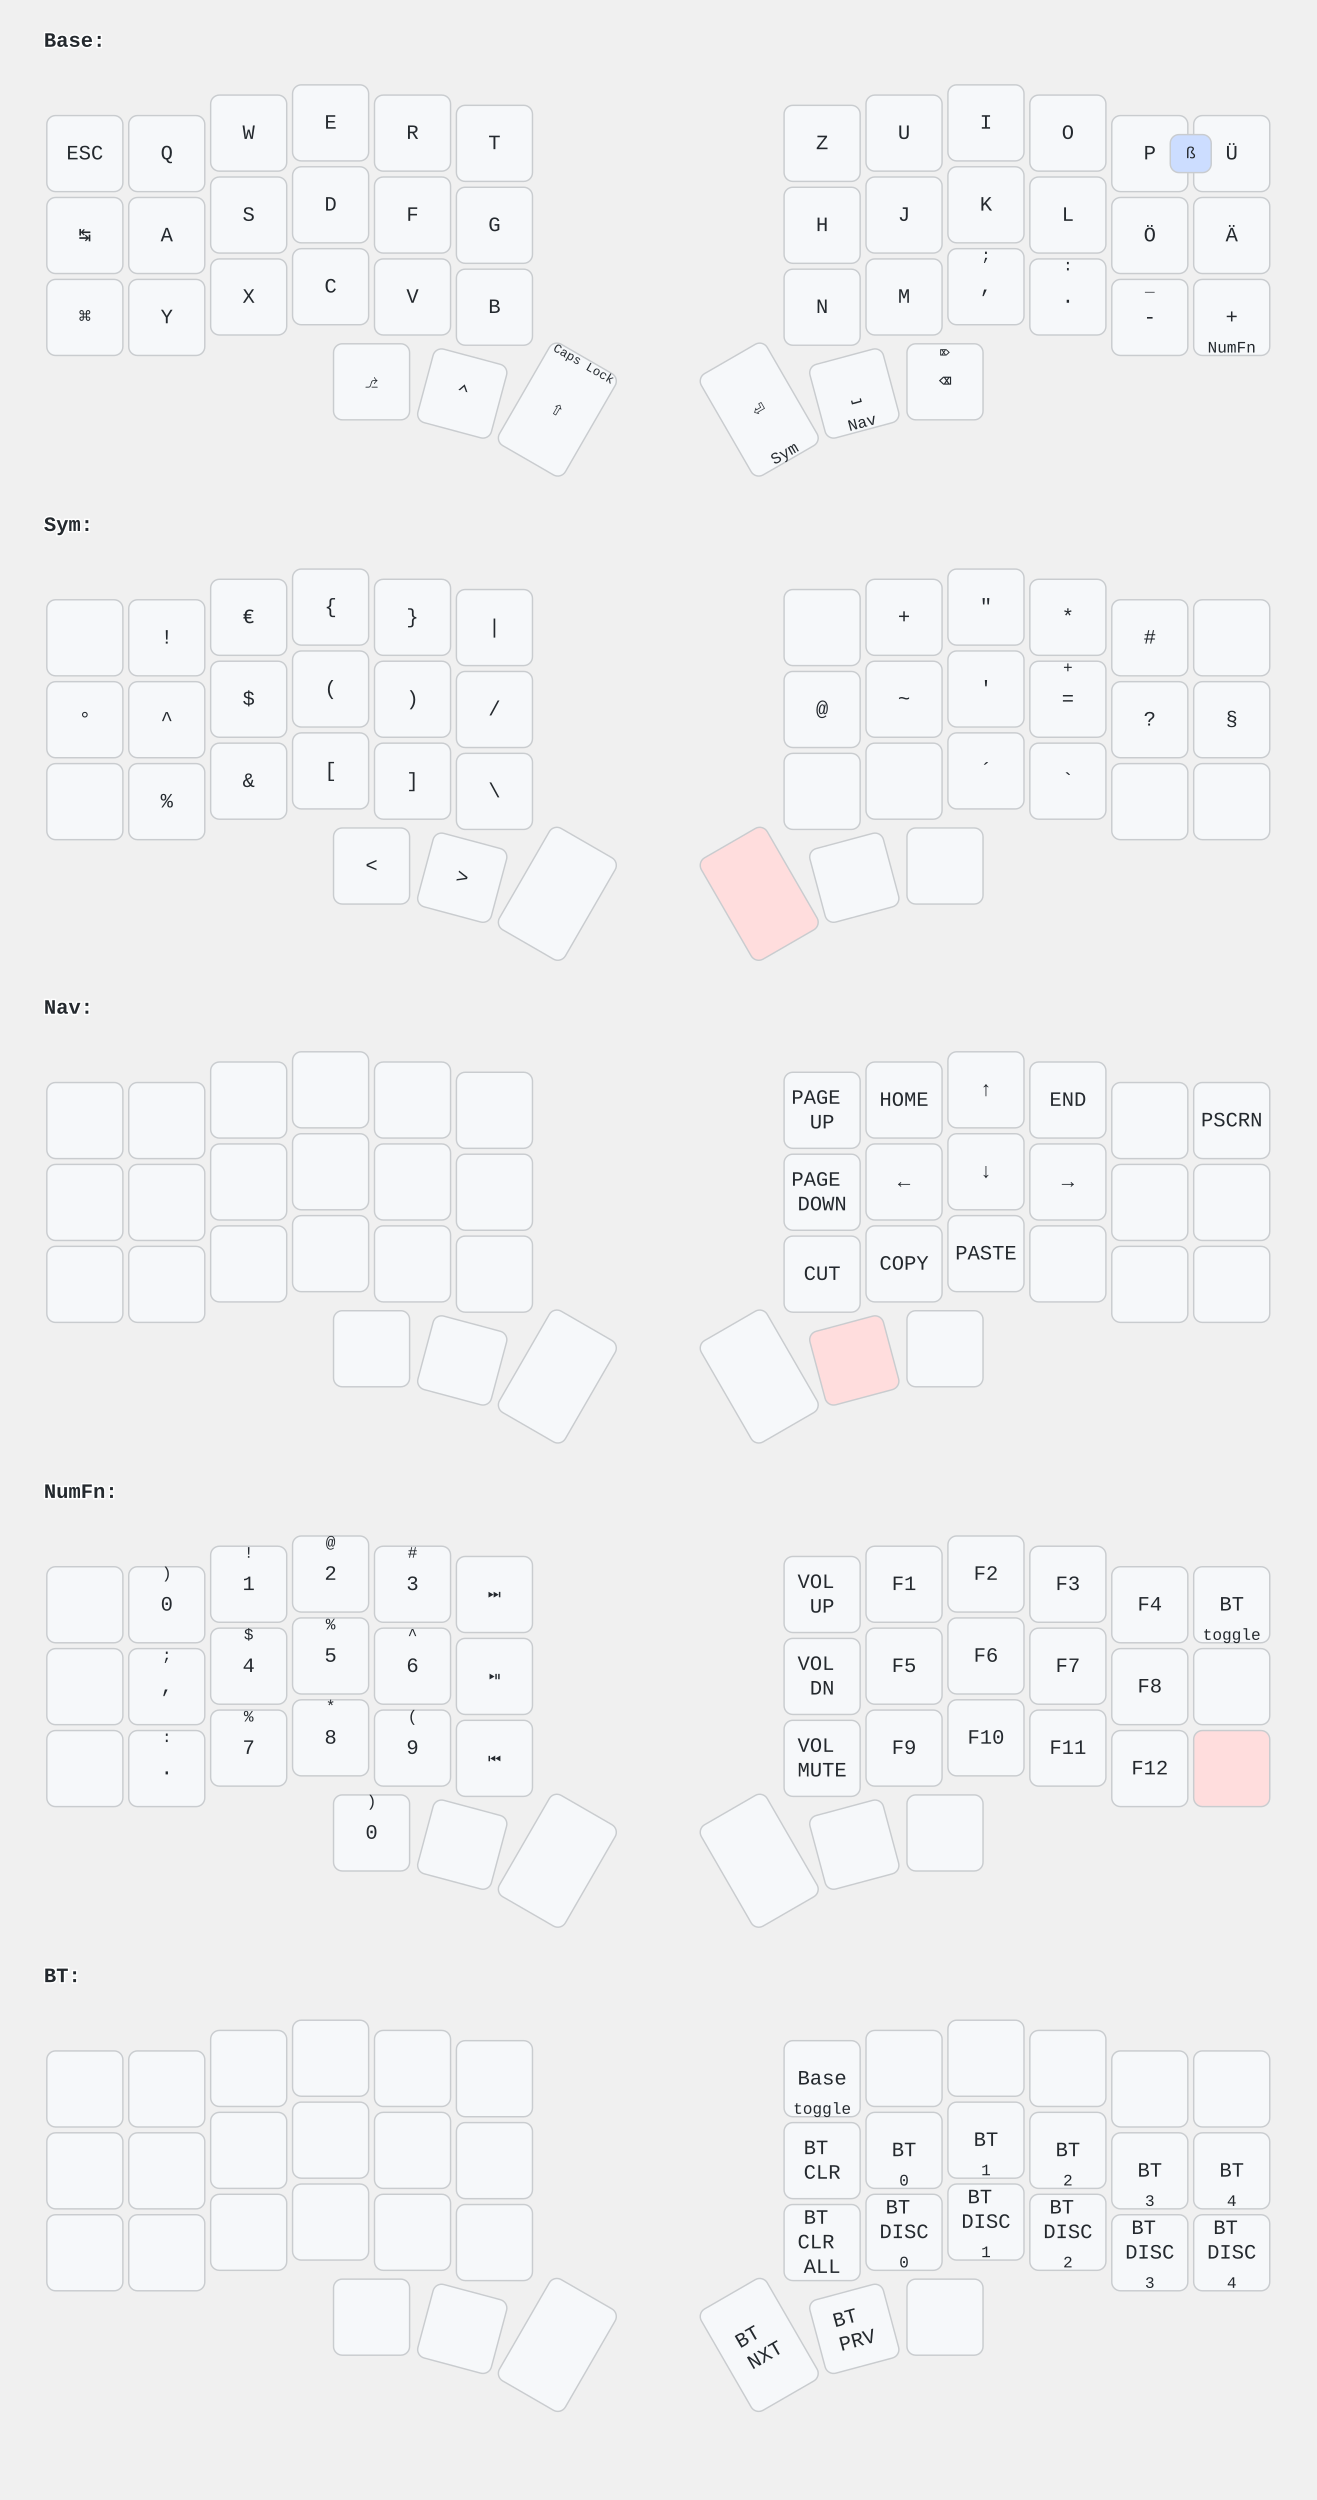
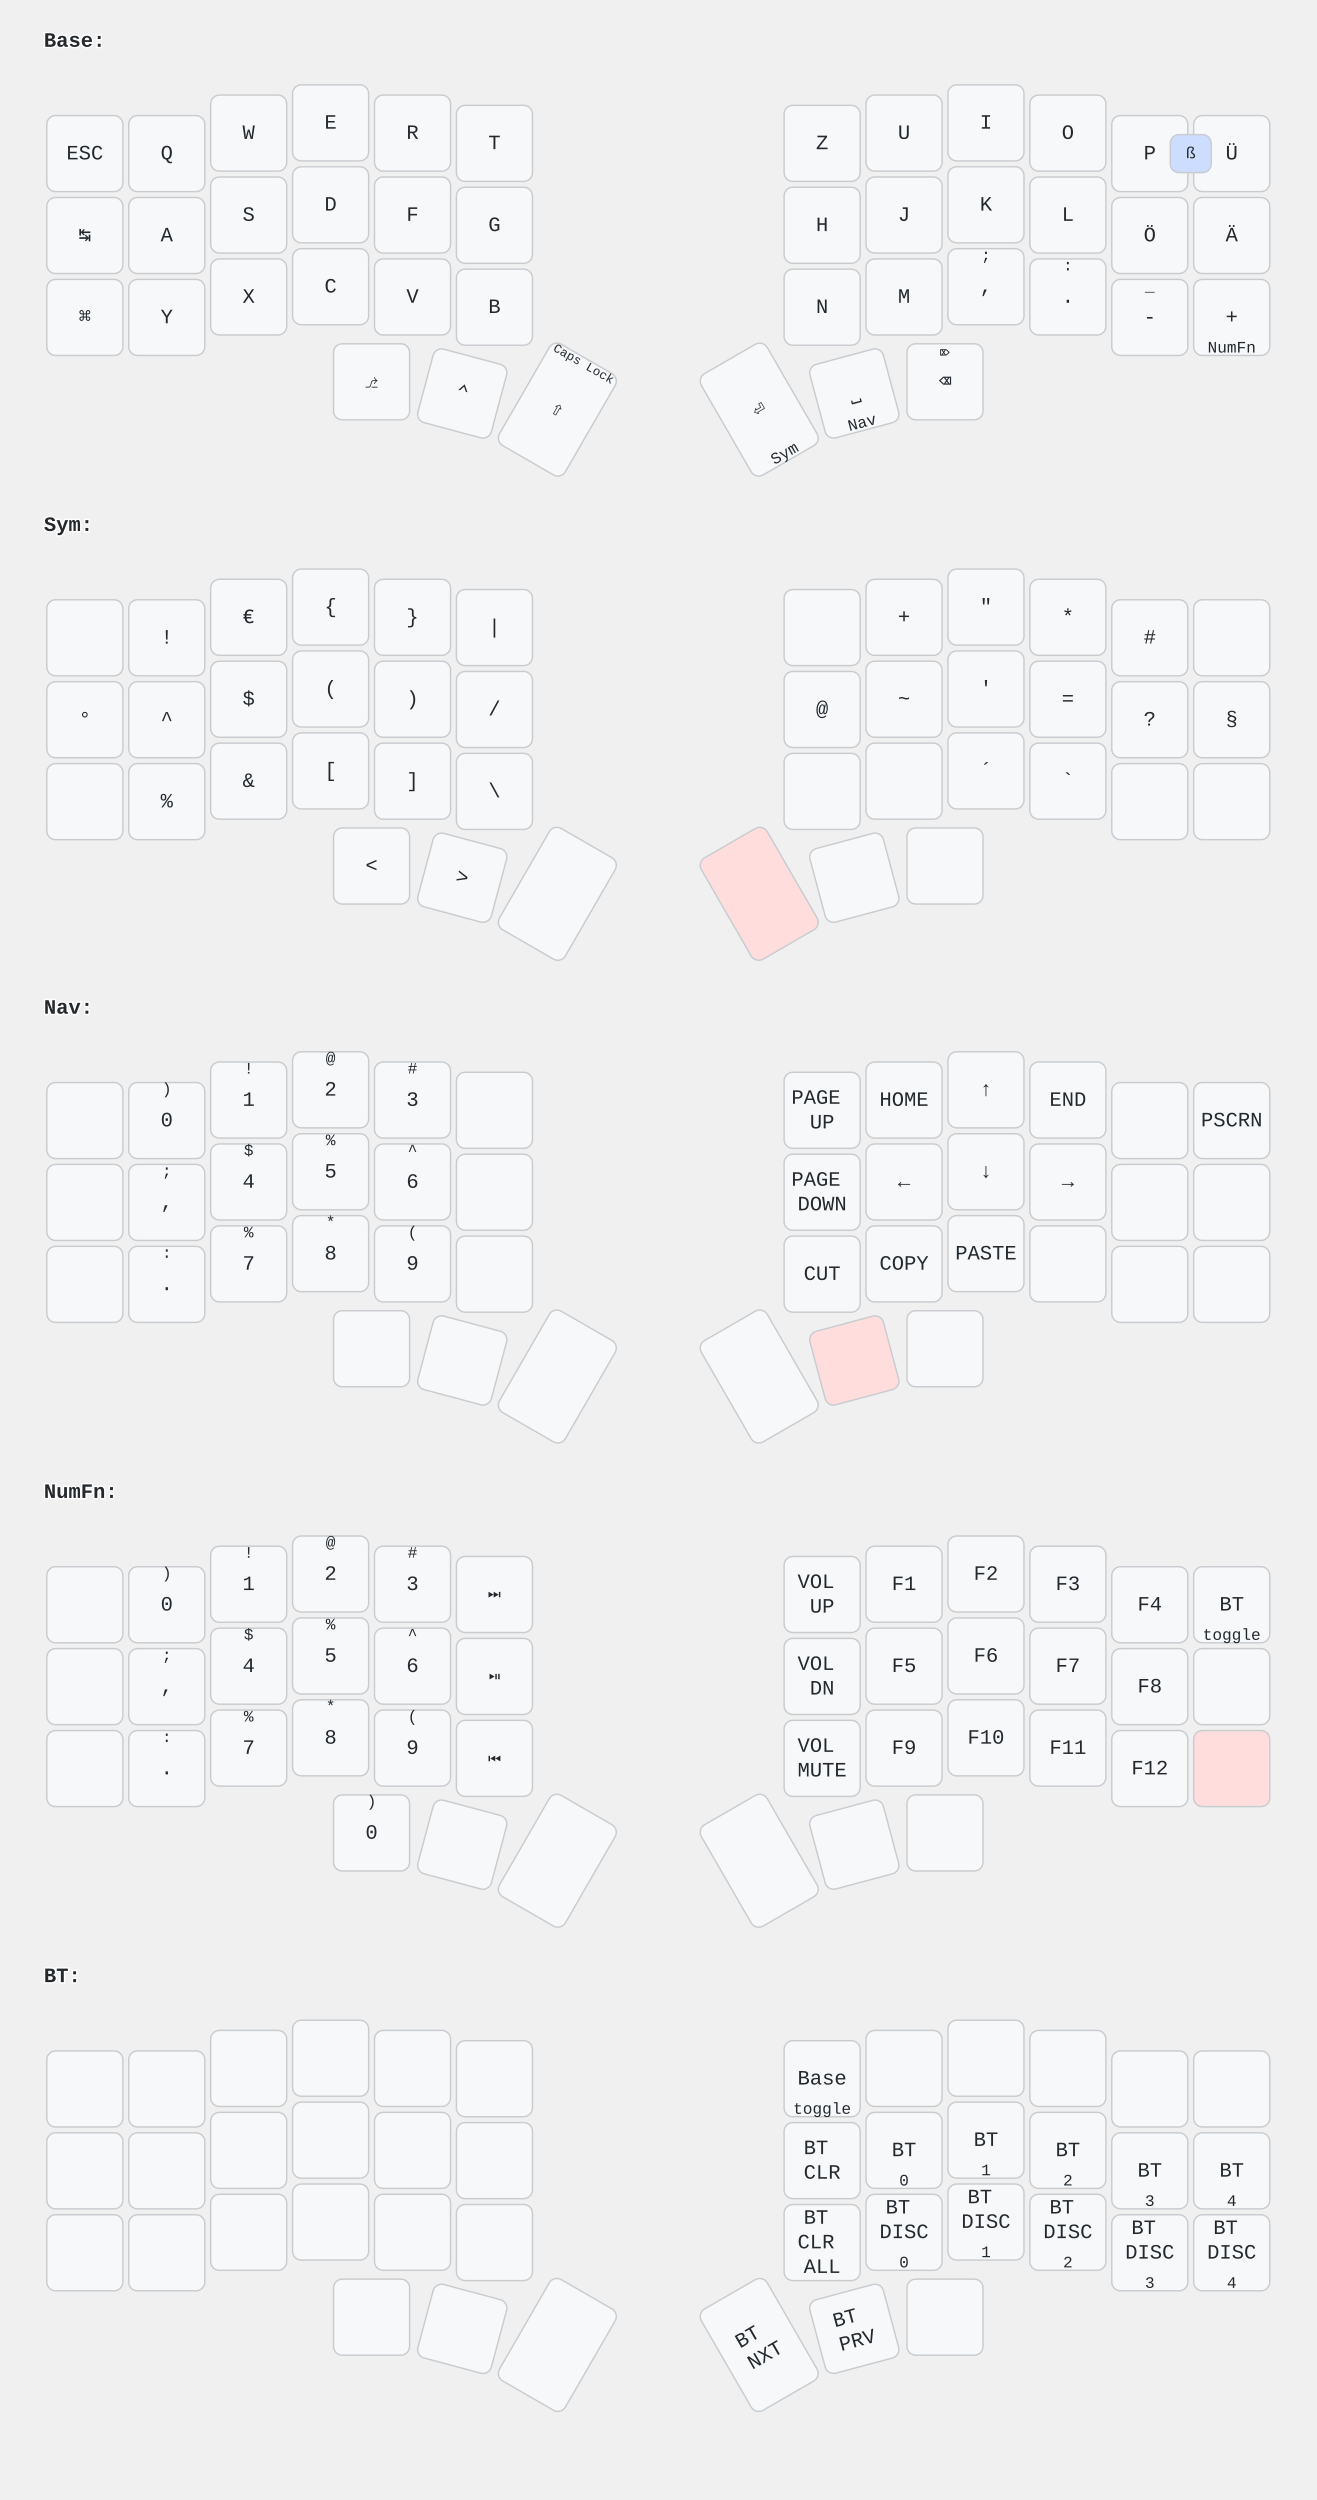
<svg xmlns="http://www.w3.org/2000/svg" width="900" height="1709" viewBox="0 0 900 1709" class="keymap">
  <style>/* font and background color specifications */
svg {
    font-family: SFMono-Regular,Consolas,Liberation Mono,Menlo,monospace;
    font-size: 14px;
    font-kerning: normal;
    text-rendering: optimizeLegibility;
    fill: #24292e;
}

/* default key styling */
rect {
    fill: #f6f8fa;
    stroke: #c9cccf;
    stroke-width: 1;
}

/* color accent for combo boxes */
rect.combo {
    fill: #cdf;
}

/* color accent for held keys */
rect.held, rect.combo.held {
    fill: #fdd;
}

/* color accent for ghost (optional) keys */
rect.ghost, rect.combo.ghost {
    fill: #ddd;
}

text {
    text-anchor: middle;
    dominant-baseline: middle;
}

/* styling for layer labels */
text.label {
    font-weight: bold;
    text-anchor: start;
    stroke: white;
    stroke-width: 2;
    paint-order: stroke;
}

/* styling for combo tap, and key hold/shifted label text */
text.combo, text.hold, text.shifted {
    font-size: 11px;
}

text.hold {
    text-anchor: middle;
    dominant-baseline: auto;
}

text.shifted {
    text-anchor: middle;
    dominant-baseline: hanging;
}

/* styling for hold/shifted label text in combo box */
text.combo.hold, text.combo.shifted {
    font-size: 8px;
}

/* styling for combo dendrons */
path {
    stroke-width: 1;
    stroke: gray;
    fill: none;
}
</style>
  <g transform="translate(30, 0)" class="layer-Base">
    <text x="0" y="28" class="label" id="Base">Base:</text>
    <g transform="translate(0, 56)">
      <g transform="translate(28, 49)" class="key keypos-0">
        <rect rx="6" ry="6" x="-26" y="-26" width="52" height="52" class="key" />
        <text x="0" y="0" class="key tap">ESC</text>
      </g>
      <g transform="translate(84, 49)" class="key keypos-1">
        <rect rx="6" ry="6" x="-26" y="-26" width="52" height="52" class="key" />
        <text x="0" y="0" class="key tap">Q</text>
      </g>
      <g transform="translate(140, 35)" class="key keypos-2">
        <rect rx="6" ry="6" x="-26" y="-26" width="52" height="52" class="key" />
        <text x="0" y="0" class="key tap">W</text>
      </g>
      <g transform="translate(196, 28)" class="key keypos-3">
        <rect rx="6" ry="6" x="-26" y="-26" width="52" height="52" class="key" />
        <text x="0" y="0" class="key tap">E</text>
      </g>
      <g transform="translate(252, 35)" class="key keypos-4">
        <rect rx="6" ry="6" x="-26" y="-26" width="52" height="52" class="key" />
        <text x="0" y="0" class="key tap">R</text>
      </g>
      <g transform="translate(308, 42)" class="key keypos-5">
        <rect rx="6" ry="6" x="-26" y="-26" width="52" height="52" class="key" />
        <text x="0" y="0" class="key tap">T</text>
      </g>
      <g transform="translate(532, 42)" class="key keypos-6">
        <rect rx="6" ry="6" x="-26" y="-26" width="52" height="52" class="key" />
        <text x="0" y="0" class="key tap">Z</text>
      </g>
      <g transform="translate(588, 35)" class="key keypos-7">
        <rect rx="6" ry="6" x="-26" y="-26" width="52" height="52" class="key" />
        <text x="0" y="0" class="key tap">U</text>
      </g>
      <g transform="translate(644, 28)" class="key keypos-8">
        <rect rx="6" ry="6" x="-26" y="-26" width="52" height="52" class="key" />
        <text x="0" y="0" class="key tap">I</text>
      </g>
      <g transform="translate(700, 35)" class="key keypos-9">
        <rect rx="6" ry="6" x="-26" y="-26" width="52" height="52" class="key" />
        <text x="0" y="0" class="key tap">O</text>
      </g>
      <g transform="translate(756, 49)" class="key keypos-10">
        <rect rx="6" ry="6" x="-26" y="-26" width="52" height="52" class="key" />
        <text x="0" y="0" class="key tap">P</text>
      </g>
      <g transform="translate(812, 49)" class="key keypos-11">
        <rect rx="6" ry="6" x="-26" y="-26" width="52" height="52" class="key" />
        <text x="0" y="0" class="key tap">Ü</text>
      </g>
      <g transform="translate(28, 105)" class="key keypos-12">
        <rect rx="6" ry="6" x="-26" y="-26" width="52" height="52" class="key" />
        <text x="0" y="0" class="key tap">↹</text>
      </g>
      <g transform="translate(84, 105)" class="key keypos-13">
        <rect rx="6" ry="6" x="-26" y="-26" width="52" height="52" class="key" />
        <text x="0" y="0" class="key tap">A</text>
      </g>
      <g transform="translate(140, 91)" class="key keypos-14">
        <rect rx="6" ry="6" x="-26" y="-26" width="52" height="52" class="key" />
        <text x="0" y="0" class="key tap">S</text>
      </g>
      <g transform="translate(196, 84)" class="key keypos-15">
        <rect rx="6" ry="6" x="-26" y="-26" width="52" height="52" class="key" />
        <text x="0" y="0" class="key tap">D</text>
      </g>
      <g transform="translate(252, 91)" class="key keypos-16">
        <rect rx="6" ry="6" x="-26" y="-26" width="52" height="52" class="key" />
        <text x="0" y="0" class="key tap">F</text>
      </g>
      <g transform="translate(308, 98)" class="key keypos-17">
        <rect rx="6" ry="6" x="-26" y="-26" width="52" height="52" class="key" />
        <text x="0" y="0" class="key tap">G</text>
      </g>
      <g transform="translate(532, 98)" class="key keypos-18">
        <rect rx="6" ry="6" x="-26" y="-26" width="52" height="52" class="key" />
        <text x="0" y="0" class="key tap">H</text>
      </g>
      <g transform="translate(588, 91)" class="key keypos-19">
        <rect rx="6" ry="6" x="-26" y="-26" width="52" height="52" class="key" />
        <text x="0" y="0" class="key tap">J</text>
      </g>
      <g transform="translate(644, 84)" class="key keypos-20">
        <rect rx="6" ry="6" x="-26" y="-26" width="52" height="52" class="key" />
        <text x="0" y="0" class="key tap">K</text>
      </g>
      <g transform="translate(700, 91)" class="key keypos-21">
        <rect rx="6" ry="6" x="-26" y="-26" width="52" height="52" class="key" />
        <text x="0" y="0" class="key tap">L</text>
      </g>
      <g transform="translate(756, 105)" class="key keypos-22">
        <rect rx="6" ry="6" x="-26" y="-26" width="52" height="52" class="key" />
        <text x="0" y="0" class="key tap">Ö</text>
      </g>
      <g transform="translate(812, 105)" class="key keypos-23">
        <rect rx="6" ry="6" x="-26" y="-26" width="52" height="52" class="key" />
        <text x="0" y="0" class="key tap">Ä</text>
      </g>
      <g transform="translate(28, 161)" class="key keypos-24">
        <rect rx="6" ry="6" x="-26" y="-26" width="52" height="52" class="key" />
        <text x="0" y="0" class="key tap">⌘</text>
      </g>
      <g transform="translate(84, 161)" class="key keypos-25">
        <rect rx="6" ry="6" x="-26" y="-26" width="52" height="52" class="key" />
        <text x="0" y="0" class="key tap">Y</text>
      </g>
      <g transform="translate(140, 147)" class="key keypos-26">
        <rect rx="6" ry="6" x="-26" y="-26" width="52" height="52" class="key" />
        <text x="0" y="0" class="key tap">X</text>
      </g>
      <g transform="translate(196, 140)" class="key keypos-27">
        <rect rx="6" ry="6" x="-26" y="-26" width="52" height="52" class="key" />
        <text x="0" y="0" class="key tap">C</text>
      </g>
      <g transform="translate(252, 147)" class="key keypos-28">
        <rect rx="6" ry="6" x="-26" y="-26" width="52" height="52" class="key" />
        <text x="0" y="0" class="key tap">V</text>
      </g>
      <g transform="translate(308, 154)" class="key keypos-29">
        <rect rx="6" ry="6" x="-26" y="-26" width="52" height="52" class="key" />
        <text x="0" y="0" class="key tap">B</text>
      </g>
      <g transform="translate(532, 154)" class="key keypos-30">
        <rect rx="6" ry="6" x="-26" y="-26" width="52" height="52" class="key" />
        <text x="0" y="0" class="key tap">N</text>
      </g>
      <g transform="translate(588, 147)" class="key keypos-31">
        <rect rx="6" ry="6" x="-26" y="-26" width="52" height="52" class="key" />
        <text x="0" y="0" class="key tap">M</text>
      </g>
      <g transform="translate(644, 140)" class="key keypos-32">
        <rect rx="6" ry="6" x="-26" y="-26" width="52" height="52" class="key" />
        <text x="0" y="0" class="key tap">,</text>
        <text x="0" y="-24" class="key shifted">;</text>
      </g>
      <g transform="translate(700, 147)" class="key keypos-33">
        <rect rx="6" ry="6" x="-26" y="-26" width="52" height="52" class="key" />
        <text x="0" y="0" class="key tap">.</text>
        <text x="0" y="-24" class="key shifted">:</text>
      </g>
      <g transform="translate(756, 161)" class="key keypos-34">
        <rect rx="6" ry="6" x="-26" y="-26" width="52" height="52" class="key" />
        <text x="0" y="0" class="key tap">-</text>
        <text x="0" y="-24" class="key shifted">_</text>
      </g>
      <g transform="translate(812, 161)" class="key keypos-35">
        <rect rx="6" ry="6" x="-26" y="-26" width="52" height="52" class="key" />
        <text x="0" y="0" class="key tap">+</text>
        <a href="#NumFn">
          <text x="0" y="24" class="key hold layer-activator">NumFn</text>
        </a>
      </g>
      <g transform="translate(224, 205)" class="key keypos-36">
        <rect rx="6" ry="6" x="-26" y="-26" width="52" height="52" class="key" />
        <text x="0" y="0" class="key tap">⎇</text>
      </g>
      <g transform="translate(286, 213) rotate(15.0)" class="key keypos-37">
        <rect rx="6" ry="6" x="-26" y="-26" width="52" height="52" class="key" />
        <text x="0" y="0" class="key tap">⌃</text>
      </g>
      <g transform="translate(351, 224) rotate(30.0)" class="key keypos-38">
        <rect rx="6" ry="6" x="-26" y="-40" width="52" height="80" class="key" />
        <text x="0" y="0" class="key tap">⇧</text>
        <text x="0" y="-38" class="key shifted">
          <tspan style="font-size: 78%">Caps Lock</tspan>
        </text>
      </g>
      <g transform="translate(489, 224) rotate(-30.0)" class="key keypos-39">
        <rect rx="6" ry="6" x="-26" y="-40" width="52" height="80" class="key" />
        <text x="0" y="0" class="key tap">⏎</text>
        <a href="#Sym">
          <text x="0" y="38" class="key hold layer-activator">Sym</text>
        </a>
      </g>
      <g transform="translate(554, 213) rotate(-15.0)" class="key keypos-40">
        <rect rx="6" ry="6" x="-26" y="-26" width="52" height="52" class="key" />
        <text x="0" y="0" class="key tap">⎵</text>
        <a href="#Nav">
          <text x="0" y="24" class="key hold layer-activator">Nav</text>
        </a>
      </g>
      <g transform="translate(616, 205)" class="key keypos-41">
        <rect rx="6" ry="6" x="-26" y="-26" width="52" height="52" class="key" />
        <text x="0" y="0" class="key tap">⌫</text>
        <text x="0" y="-24" class="key shifted">⌦</text>
      </g>
      <g class="combo combopos-0">
        <rect rx="6" ry="6" x="770" y="36" width="28" height="26" class="combo" />
        <text x="784" y="49" class="combo tap">ß</text>
      </g>
    </g>
  </g>
  <g transform="translate(30, 331)" class="layer-Sym">
    <text x="0" y="28" class="label" id="Sym">Sym:</text>
    <g transform="translate(0, 56)">
      <g transform="translate(28, 49)" class="key keypos-0">
        <rect rx="6" ry="6" x="-26" y="-26" width="52" height="52" class="key" />
      </g>
      <g transform="translate(84, 49)" class="key keypos-1">
        <rect rx="6" ry="6" x="-26" y="-26" width="52" height="52" class="key" />
        <text x="0" y="0" class="key tap">!</text>
      </g>
      <g transform="translate(140, 35)" class="key keypos-2">
        <rect rx="6" ry="6" x="-26" y="-26" width="52" height="52" class="key" />
        <text x="0" y="0" class="key tap">€</text>
      </g>
      <g transform="translate(196, 28)" class="key keypos-3">
        <rect rx="6" ry="6" x="-26" y="-26" width="52" height="52" class="key" />
        <text x="0" y="0" class="key tap">{</text>
      </g>
      <g transform="translate(252, 35)" class="key keypos-4">
        <rect rx="6" ry="6" x="-26" y="-26" width="52" height="52" class="key" />
        <text x="0" y="0" class="key tap">}</text>
      </g>
      <g transform="translate(308, 42)" class="key keypos-5">
        <rect rx="6" ry="6" x="-26" y="-26" width="52" height="52" class="key" />
        <text x="0" y="0" class="key tap">|</text>
      </g>
      <g transform="translate(532, 42)" class="key keypos-6">
        <rect rx="6" ry="6" x="-26" y="-26" width="52" height="52" class="key" />
      </g>
      <g transform="translate(588, 35)" class="key keypos-7">
        <rect rx="6" ry="6" x="-26" y="-26" width="52" height="52" class="key" />
        <text x="0" y="0" class="key tap">+</text>
      </g>
      <g transform="translate(644, 28)" class="key keypos-8">
        <rect rx="6" ry="6" x="-26" y="-26" width="52" height="52" class="key" />
        <text x="0" y="0" class="key tap">"</text>
      </g>
      <g transform="translate(700, 35)" class="key keypos-9">
        <rect rx="6" ry="6" x="-26" y="-26" width="52" height="52" class="key" />
        <text x="0" y="0" class="key tap">*</text>
      </g>
      <g transform="translate(756, 49)" class="key keypos-10">
        <rect rx="6" ry="6" x="-26" y="-26" width="52" height="52" class="key" />
        <text x="0" y="0" class="key tap">#</text>
      </g>
      <g transform="translate(812, 49)" class="key keypos-11">
        <rect rx="6" ry="6" x="-26" y="-26" width="52" height="52" class="key" />
      </g>
      <g transform="translate(28, 105)" class="key keypos-12">
        <rect rx="6" ry="6" x="-26" y="-26" width="52" height="52" class="key" />
        <text x="0" y="0" class="key tap">°</text>
      </g>
      <g transform="translate(84, 105)" class="key keypos-13">
        <rect rx="6" ry="6" x="-26" y="-26" width="52" height="52" class="key" />
        <text x="0" y="0" class="key tap">^</text>
      </g>
      <g transform="translate(140, 91)" class="key keypos-14">
        <rect rx="6" ry="6" x="-26" y="-26" width="52" height="52" class="key" />
        <text x="0" y="0" class="key tap">$</text>
      </g>
      <g transform="translate(196, 84)" class="key keypos-15">
        <rect rx="6" ry="6" x="-26" y="-26" width="52" height="52" class="key" />
        <text x="0" y="0" class="key tap">(</text>
      </g>
      <g transform="translate(252, 91)" class="key keypos-16">
        <rect rx="6" ry="6" x="-26" y="-26" width="52" height="52" class="key" />
        <text x="0" y="0" class="key tap">)</text>
      </g>
      <g transform="translate(308, 98)" class="key keypos-17">
        <rect rx="6" ry="6" x="-26" y="-26" width="52" height="52" class="key" />
        <text x="0" y="0" class="key tap">/</text>
      </g>
      <g transform="translate(532, 98)" class="key keypos-18">
        <rect rx="6" ry="6" x="-26" y="-26" width="52" height="52" class="key" />
        <text x="0" y="0" class="key tap">@</text>
      </g>
      <g transform="translate(588, 91)" class="key keypos-19">
        <rect rx="6" ry="6" x="-26" y="-26" width="52" height="52" class="key" />
        <text x="0" y="0" class="key tap">~</text>
      </g>
      <g transform="translate(644, 84)" class="key keypos-20">
        <rect rx="6" ry="6" x="-26" y="-26" width="52" height="52" class="key" />
        <text x="0" y="0" class="key tap">'</text>
      </g>
      <g transform="translate(700, 91)" class="key keypos-21">
        <rect rx="6" ry="6" x="-26" y="-26" width="52" height="52" class="key" />
        <text x="0" y="0" class="key tap">=</text>
-         <text x="0" y="-24" class="key shifted">+</text>
      </g>
      <g transform="translate(756, 105)" class="key keypos-22">
        <rect rx="6" ry="6" x="-26" y="-26" width="52" height="52" class="key" />
        <text x="0" y="0" class="key tap">?</text>
      </g>
      <g transform="translate(812, 105)" class="key keypos-23">
        <rect rx="6" ry="6" x="-26" y="-26" width="52" height="52" class="key" />
        <text x="0" y="0" class="key tap">§</text>
      </g>
      <g transform="translate(28, 161)" class="key keypos-24">
        <rect rx="6" ry="6" x="-26" y="-26" width="52" height="52" class="key" />
      </g>
      <g transform="translate(84, 161)" class="key keypos-25">
        <rect rx="6" ry="6" x="-26" y="-26" width="52" height="52" class="key" />
        <text x="0" y="0" class="key tap">%</text>
      </g>
      <g transform="translate(140, 147)" class="key keypos-26">
        <rect rx="6" ry="6" x="-26" y="-26" width="52" height="52" class="key" />
        <text x="0" y="0" class="key tap">&amp;</text>
      </g>
      <g transform="translate(196, 140)" class="key keypos-27">
        <rect rx="6" ry="6" x="-26" y="-26" width="52" height="52" class="key" />
        <text x="0" y="0" class="key tap">[</text>
      </g>
      <g transform="translate(252, 147)" class="key keypos-28">
        <rect rx="6" ry="6" x="-26" y="-26" width="52" height="52" class="key" />
        <text x="0" y="0" class="key tap">]</text>
      </g>
      <g transform="translate(308, 154)" class="key keypos-29">
        <rect rx="6" ry="6" x="-26" y="-26" width="52" height="52" class="key" />
        <text x="0" y="0" class="key tap">\</text>
      </g>
      <g transform="translate(532, 154)" class="key keypos-30">
        <rect rx="6" ry="6" x="-26" y="-26" width="52" height="52" class="key" />
      </g>
      <g transform="translate(588, 147)" class="key keypos-31">
        <rect rx="6" ry="6" x="-26" y="-26" width="52" height="52" class="key" />
      </g>
      <g transform="translate(644, 140)" class="key keypos-32">
        <rect rx="6" ry="6" x="-26" y="-26" width="52" height="52" class="key" />
        <text x="0" y="0" class="key tap">´</text>
      </g>
      <g transform="translate(700, 147)" class="key keypos-33">
        <rect rx="6" ry="6" x="-26" y="-26" width="52" height="52" class="key" />
        <text x="0" y="0" class="key tap">`</text>
      </g>
      <g transform="translate(756, 161)" class="key keypos-34">
        <rect rx="6" ry="6" x="-26" y="-26" width="52" height="52" class="key" />
      </g>
      <g transform="translate(812, 161)" class="key keypos-35">
        <rect rx="6" ry="6" x="-26" y="-26" width="52" height="52" class="key" />
      </g>
      <g transform="translate(224, 205)" class="key keypos-36">
        <rect rx="6" ry="6" x="-26" y="-26" width="52" height="52" class="key" />
        <text x="0" y="0" class="key tap">&lt;</text>
      </g>
      <g transform="translate(286, 213) rotate(15.0)" class="key keypos-37">
        <rect rx="6" ry="6" x="-26" y="-26" width="52" height="52" class="key" />
        <text x="0" y="0" class="key tap">&gt;</text>
      </g>
      <g transform="translate(351, 224) rotate(30.0)" class="key keypos-38">
        <rect rx="6" ry="6" x="-26" y="-40" width="52" height="80" class="key" />
      </g>
      <g transform="translate(489, 224) rotate(-30.0)" class="key held keypos-39">
        <rect rx="6" ry="6" x="-26" y="-40" width="52" height="80" class="key held" />
      </g>
      <g transform="translate(554, 213) rotate(-15.0)" class="key keypos-40">
        <rect rx="6" ry="6" x="-26" y="-26" width="52" height="52" class="key" />
      </g>
      <g transform="translate(616, 205)" class="key keypos-41">
        <rect rx="6" ry="6" x="-26" y="-26" width="52" height="52" class="key" />
      </g>
    </g>
  </g>
  <g transform="translate(30, 661)" class="layer-Nav">
    <text x="0" y="28" class="label" id="Nav">Nav:</text>
    <g transform="translate(0, 56)">
      <g transform="translate(28, 49)" class="key keypos-0">
        <rect rx="6" ry="6" x="-26" y="-26" width="52" height="52" class="key" />
      </g>
      <g transform="translate(84, 49)" class="key keypos-1">
        <rect rx="6" ry="6" x="-26" y="-26" width="52" height="52" class="key" />
+         <text x="0" y="0" class="key tap">0</text>
+         <text x="0" y="-24" class="key shifted">)</text>
      </g>
      <g transform="translate(140, 35)" class="key keypos-2">
        <rect rx="6" ry="6" x="-26" y="-26" width="52" height="52" class="key" />
+         <text x="0" y="0" class="key tap">1</text>
+         <text x="0" y="-24" class="key shifted">!</text>
      </g>
      <g transform="translate(196, 28)" class="key keypos-3">
        <rect rx="6" ry="6" x="-26" y="-26" width="52" height="52" class="key" />
+         <text x="0" y="0" class="key tap">2</text>
+         <text x="0" y="-24" class="key shifted">@</text>
      </g>
      <g transform="translate(252, 35)" class="key keypos-4">
        <rect rx="6" ry="6" x="-26" y="-26" width="52" height="52" class="key" />
+         <text x="0" y="0" class="key tap">3</text>
+         <text x="0" y="-24" class="key shifted">#</text>
      </g>
      <g transform="translate(308, 42)" class="key keypos-5">
        <rect rx="6" ry="6" x="-26" y="-26" width="52" height="52" class="key" />
      </g>
      <g transform="translate(532, 42)" class="key keypos-6">
        <rect rx="6" ry="6" x="-26" y="-26" width="52" height="52" class="key" />
        <text x="0" y="0" class="key tap">
          <tspan x="0" dy="-0.6em">PAGE</tspan>
          <tspan x="0" dy="1.2em">UP</tspan>
        </text>
      </g>
      <g transform="translate(588, 35)" class="key keypos-7">
        <rect rx="6" ry="6" x="-26" y="-26" width="52" height="52" class="key" />
        <text x="0" y="0" class="key tap">HOME</text>
      </g>
      <g transform="translate(644, 28)" class="key keypos-8">
        <rect rx="6" ry="6" x="-26" y="-26" width="52" height="52" class="key" />
        <text x="0" y="0" class="key tap">↑</text>
      </g>
      <g transform="translate(700, 35)" class="key keypos-9">
        <rect rx="6" ry="6" x="-26" y="-26" width="52" height="52" class="key" />
        <text x="0" y="0" class="key tap">END</text>
      </g>
      <g transform="translate(756, 49)" class="key keypos-10">
        <rect rx="6" ry="6" x="-26" y="-26" width="52" height="52" class="key" />
      </g>
      <g transform="translate(812, 49)" class="key keypos-11">
        <rect rx="6" ry="6" x="-26" y="-26" width="52" height="52" class="key" />
        <text x="0" y="0" class="key tap">PSCRN</text>
      </g>
      <g transform="translate(28, 105)" class="key keypos-12">
        <rect rx="6" ry="6" x="-26" y="-26" width="52" height="52" class="key" />
      </g>
      <g transform="translate(84, 105)" class="key keypos-13">
        <rect rx="6" ry="6" x="-26" y="-26" width="52" height="52" class="key" />
+         <text x="0" y="0" class="key tap">,</text>
+         <text x="0" y="-24" class="key shifted">;</text>
      </g>
      <g transform="translate(140, 91)" class="key keypos-14">
        <rect rx="6" ry="6" x="-26" y="-26" width="52" height="52" class="key" />
+         <text x="0" y="0" class="key tap">4</text>
+         <text x="0" y="-24" class="key shifted">$</text>
      </g>
      <g transform="translate(196, 84)" class="key keypos-15">
        <rect rx="6" ry="6" x="-26" y="-26" width="52" height="52" class="key" />
+         <text x="0" y="0" class="key tap">5</text>
+         <text x="0" y="-24" class="key shifted">%</text>
      </g>
      <g transform="translate(252, 91)" class="key keypos-16">
        <rect rx="6" ry="6" x="-26" y="-26" width="52" height="52" class="key" />
+         <text x="0" y="0" class="key tap">6</text>
+         <text x="0" y="-24" class="key shifted">^</text>
      </g>
      <g transform="translate(308, 98)" class="key keypos-17">
        <rect rx="6" ry="6" x="-26" y="-26" width="52" height="52" class="key" />
      </g>
      <g transform="translate(532, 98)" class="key keypos-18">
        <rect rx="6" ry="6" x="-26" y="-26" width="52" height="52" class="key" />
        <text x="0" y="0" class="key tap">
          <tspan x="0" dy="-0.6em">PAGE</tspan>
          <tspan x="0" dy="1.2em">DOWN</tspan>
        </text>
      </g>
      <g transform="translate(588, 91)" class="key keypos-19">
        <rect rx="6" ry="6" x="-26" y="-26" width="52" height="52" class="key" />
        <text x="0" y="0" class="key tap">←</text>
      </g>
      <g transform="translate(644, 84)" class="key keypos-20">
        <rect rx="6" ry="6" x="-26" y="-26" width="52" height="52" class="key" />
        <text x="0" y="0" class="key tap">↓</text>
      </g>
      <g transform="translate(700, 91)" class="key keypos-21">
        <rect rx="6" ry="6" x="-26" y="-26" width="52" height="52" class="key" />
        <text x="0" y="0" class="key tap">→</text>
      </g>
      <g transform="translate(756, 105)" class="key keypos-22">
        <rect rx="6" ry="6" x="-26" y="-26" width="52" height="52" class="key" />
      </g>
      <g transform="translate(812, 105)" class="key keypos-23">
        <rect rx="6" ry="6" x="-26" y="-26" width="52" height="52" class="key" />
      </g>
      <g transform="translate(28, 161)" class="key keypos-24">
        <rect rx="6" ry="6" x="-26" y="-26" width="52" height="52" class="key" />
      </g>
      <g transform="translate(84, 161)" class="key keypos-25">
        <rect rx="6" ry="6" x="-26" y="-26" width="52" height="52" class="key" />
+         <text x="0" y="0" class="key tap">.</text>
+         <text x="0" y="-24" class="key shifted">:</text>
      </g>
      <g transform="translate(140, 147)" class="key keypos-26">
        <rect rx="6" ry="6" x="-26" y="-26" width="52" height="52" class="key" />
+         <text x="0" y="0" class="key tap">7</text>
+         <text x="0" y="-24" class="key shifted">%</text>
      </g>
      <g transform="translate(196, 140)" class="key keypos-27">
        <rect rx="6" ry="6" x="-26" y="-26" width="52" height="52" class="key" />
+         <text x="0" y="0" class="key tap">8</text>
+         <text x="0" y="-24" class="key shifted">*</text>
      </g>
      <g transform="translate(252, 147)" class="key keypos-28">
        <rect rx="6" ry="6" x="-26" y="-26" width="52" height="52" class="key" />
+         <text x="0" y="0" class="key tap">9</text>
+         <text x="0" y="-24" class="key shifted">(</text>
      </g>
      <g transform="translate(308, 154)" class="key keypos-29">
        <rect rx="6" ry="6" x="-26" y="-26" width="52" height="52" class="key" />
      </g>
      <g transform="translate(532, 154)" class="key keypos-30">
        <rect rx="6" ry="6" x="-26" y="-26" width="52" height="52" class="key" />
        <text x="0" y="0" class="key tap">CUT</text>
      </g>
      <g transform="translate(588, 147)" class="key keypos-31">
        <rect rx="6" ry="6" x="-26" y="-26" width="52" height="52" class="key" />
        <text x="0" y="0" class="key tap">COPY</text>
      </g>
      <g transform="translate(644, 140)" class="key keypos-32">
        <rect rx="6" ry="6" x="-26" y="-26" width="52" height="52" class="key" />
        <text x="0" y="0" class="key tap">PASTE</text>
      </g>
      <g transform="translate(700, 147)" class="key keypos-33">
        <rect rx="6" ry="6" x="-26" y="-26" width="52" height="52" class="key" />
      </g>
      <g transform="translate(756, 161)" class="key keypos-34">
        <rect rx="6" ry="6" x="-26" y="-26" width="52" height="52" class="key" />
      </g>
      <g transform="translate(812, 161)" class="key keypos-35">
        <rect rx="6" ry="6" x="-26" y="-26" width="52" height="52" class="key" />
      </g>
      <g transform="translate(224, 205)" class="key keypos-36">
        <rect rx="6" ry="6" x="-26" y="-26" width="52" height="52" class="key" />
      </g>
      <g transform="translate(286, 213) rotate(15.0)" class="key keypos-37">
        <rect rx="6" ry="6" x="-26" y="-26" width="52" height="52" class="key" />
      </g>
      <g transform="translate(351, 224) rotate(30.0)" class="key keypos-38">
        <rect rx="6" ry="6" x="-26" y="-40" width="52" height="80" class="key" />
      </g>
      <g transform="translate(489, 224) rotate(-30.0)" class="key keypos-39">
        <rect rx="6" ry="6" x="-26" y="-40" width="52" height="80" class="key" />
      </g>
      <g transform="translate(554, 213) rotate(-15.0)" class="key held keypos-40">
        <rect rx="6" ry="6" x="-26" y="-26" width="52" height="52" class="key held" />
      </g>
      <g transform="translate(616, 205)" class="key keypos-41">
        <rect rx="6" ry="6" x="-26" y="-26" width="52" height="52" class="key" />
      </g>
    </g>
  </g>
  <g transform="translate(30, 992)" class="layer-NumFn">
    <text x="0" y="28" class="label" id="NumFn">NumFn:</text>
    <g transform="translate(0, 56)">
      <g transform="translate(28, 49)" class="key keypos-0">
        <rect rx="6" ry="6" x="-26" y="-26" width="52" height="52" class="key" />
      </g>
      <g transform="translate(84, 49)" class="key keypos-1">
        <rect rx="6" ry="6" x="-26" y="-26" width="52" height="52" class="key" />
        <text x="0" y="0" class="key tap">0</text>
        <text x="0" y="-24" class="key shifted">)</text>
      </g>
      <g transform="translate(140, 35)" class="key keypos-2">
        <rect rx="6" ry="6" x="-26" y="-26" width="52" height="52" class="key" />
        <text x="0" y="0" class="key tap">1</text>
        <text x="0" y="-24" class="key shifted">!</text>
      </g>
      <g transform="translate(196, 28)" class="key keypos-3">
        <rect rx="6" ry="6" x="-26" y="-26" width="52" height="52" class="key" />
        <text x="0" y="0" class="key tap">2</text>
        <text x="0" y="-24" class="key shifted">@</text>
      </g>
      <g transform="translate(252, 35)" class="key keypos-4">
        <rect rx="6" ry="6" x="-26" y="-26" width="52" height="52" class="key" />
        <text x="0" y="0" class="key tap">3</text>
        <text x="0" y="-24" class="key shifted">#</text>
      </g>
      <g transform="translate(308, 42)" class="key keypos-5">
        <rect rx="6" ry="6" x="-26" y="-26" width="52" height="52" class="key" />
        <text x="0" y="0" class="key tap">⏭</text>
      </g>
      <g transform="translate(532, 42)" class="key keypos-6">
        <rect rx="6" ry="6" x="-26" y="-26" width="52" height="52" class="key" />
        <text x="0" y="0" class="key tap">
          <tspan x="0" dy="-0.6em">VOL</tspan>
          <tspan x="0" dy="1.2em">UP</tspan>
        </text>
      </g>
      <g transform="translate(588, 35)" class="key keypos-7">
        <rect rx="6" ry="6" x="-26" y="-26" width="52" height="52" class="key" />
        <text x="0" y="0" class="key tap">F1</text>
      </g>
      <g transform="translate(644, 28)" class="key keypos-8">
        <rect rx="6" ry="6" x="-26" y="-26" width="52" height="52" class="key" />
        <text x="0" y="0" class="key tap">F2</text>
      </g>
      <g transform="translate(700, 35)" class="key keypos-9">
        <rect rx="6" ry="6" x="-26" y="-26" width="52" height="52" class="key" />
        <text x="0" y="0" class="key tap">F3</text>
      </g>
      <g transform="translate(756, 49)" class="key keypos-10">
        <rect rx="6" ry="6" x="-26" y="-26" width="52" height="52" class="key" />
        <text x="0" y="0" class="key tap">F4</text>
      </g>
      <g transform="translate(812, 49)" class="key keypos-11">
        <rect rx="6" ry="6" x="-26" y="-26" width="52" height="52" class="key" />
        <a href="#BT">
          <text x="0" y="0" class="key tap layer-activator">BT</text>
        </a>
        <text x="0" y="24" class="key hold">toggle</text>
      </g>
      <g transform="translate(28, 105)" class="key keypos-12">
        <rect rx="6" ry="6" x="-26" y="-26" width="52" height="52" class="key" />
      </g>
      <g transform="translate(84, 105)" class="key keypos-13">
        <rect rx="6" ry="6" x="-26" y="-26" width="52" height="52" class="key" />
        <text x="0" y="0" class="key tap">,</text>
        <text x="0" y="-24" class="key shifted">;</text>
      </g>
      <g transform="translate(140, 91)" class="key keypos-14">
        <rect rx="6" ry="6" x="-26" y="-26" width="52" height="52" class="key" />
        <text x="0" y="0" class="key tap">4</text>
        <text x="0" y="-24" class="key shifted">$</text>
      </g>
      <g transform="translate(196, 84)" class="key keypos-15">
        <rect rx="6" ry="6" x="-26" y="-26" width="52" height="52" class="key" />
        <text x="0" y="0" class="key tap">5</text>
        <text x="0" y="-24" class="key shifted">%</text>
      </g>
      <g transform="translate(252, 91)" class="key keypos-16">
        <rect rx="6" ry="6" x="-26" y="-26" width="52" height="52" class="key" />
        <text x="0" y="0" class="key tap">6</text>
        <text x="0" y="-24" class="key shifted">^</text>
      </g>
      <g transform="translate(308, 98)" class="key keypos-17">
        <rect rx="6" ry="6" x="-26" y="-26" width="52" height="52" class="key" />
        <text x="0" y="0" class="key tap">⏯</text>
      </g>
      <g transform="translate(532, 98)" class="key keypos-18">
        <rect rx="6" ry="6" x="-26" y="-26" width="52" height="52" class="key" />
        <text x="0" y="0" class="key tap">
          <tspan x="0" dy="-0.6em">VOL</tspan>
          <tspan x="0" dy="1.2em">DN</tspan>
        </text>
      </g>
      <g transform="translate(588, 91)" class="key keypos-19">
        <rect rx="6" ry="6" x="-26" y="-26" width="52" height="52" class="key" />
        <text x="0" y="0" class="key tap">F5</text>
      </g>
      <g transform="translate(644, 84)" class="key keypos-20">
        <rect rx="6" ry="6" x="-26" y="-26" width="52" height="52" class="key" />
        <text x="0" y="0" class="key tap">F6</text>
      </g>
      <g transform="translate(700, 91)" class="key keypos-21">
        <rect rx="6" ry="6" x="-26" y="-26" width="52" height="52" class="key" />
        <text x="0" y="0" class="key tap">F7</text>
      </g>
      <g transform="translate(756, 105)" class="key keypos-22">
        <rect rx="6" ry="6" x="-26" y="-26" width="52" height="52" class="key" />
        <text x="0" y="0" class="key tap">F8</text>
      </g>
      <g transform="translate(812, 105)" class="key keypos-23">
        <rect rx="6" ry="6" x="-26" y="-26" width="52" height="52" class="key" />
      </g>
      <g transform="translate(28, 161)" class="key keypos-24">
        <rect rx="6" ry="6" x="-26" y="-26" width="52" height="52" class="key" />
      </g>
      <g transform="translate(84, 161)" class="key keypos-25">
        <rect rx="6" ry="6" x="-26" y="-26" width="52" height="52" class="key" />
        <text x="0" y="0" class="key tap">.</text>
        <text x="0" y="-24" class="key shifted">:</text>
      </g>
      <g transform="translate(140, 147)" class="key keypos-26">
        <rect rx="6" ry="6" x="-26" y="-26" width="52" height="52" class="key" />
        <text x="0" y="0" class="key tap">7</text>
        <text x="0" y="-24" class="key shifted">%</text>
      </g>
      <g transform="translate(196, 140)" class="key keypos-27">
        <rect rx="6" ry="6" x="-26" y="-26" width="52" height="52" class="key" />
        <text x="0" y="0" class="key tap">8</text>
        <text x="0" y="-24" class="key shifted">*</text>
      </g>
      <g transform="translate(252, 147)" class="key keypos-28">
        <rect rx="6" ry="6" x="-26" y="-26" width="52" height="52" class="key" />
        <text x="0" y="0" class="key tap">9</text>
        <text x="0" y="-24" class="key shifted">(</text>
      </g>
      <g transform="translate(308, 154)" class="key keypos-29">
        <rect rx="6" ry="6" x="-26" y="-26" width="52" height="52" class="key" />
        <text x="0" y="0" class="key tap">⏮</text>
      </g>
      <g transform="translate(532, 154)" class="key keypos-30">
        <rect rx="6" ry="6" x="-26" y="-26" width="52" height="52" class="key" />
        <text x="0" y="0" class="key tap">
          <tspan x="0" dy="-0.6em">VOL</tspan>
          <tspan x="0" dy="1.2em">MUTE</tspan>
        </text>
      </g>
      <g transform="translate(588, 147)" class="key keypos-31">
        <rect rx="6" ry="6" x="-26" y="-26" width="52" height="52" class="key" />
        <text x="0" y="0" class="key tap">F9</text>
      </g>
      <g transform="translate(644, 140)" class="key keypos-32">
        <rect rx="6" ry="6" x="-26" y="-26" width="52" height="52" class="key" />
        <text x="0" y="0" class="key tap">F10</text>
      </g>
      <g transform="translate(700, 147)" class="key keypos-33">
        <rect rx="6" ry="6" x="-26" y="-26" width="52" height="52" class="key" />
        <text x="0" y="0" class="key tap">F11</text>
      </g>
      <g transform="translate(756, 161)" class="key keypos-34">
        <rect rx="6" ry="6" x="-26" y="-26" width="52" height="52" class="key" />
        <text x="0" y="0" class="key tap">F12</text>
      </g>
      <g transform="translate(812, 161)" class="key held keypos-35">
        <rect rx="6" ry="6" x="-26" y="-26" width="52" height="52" class="key held" />
      </g>
      <g transform="translate(224, 205)" class="key keypos-36">
        <rect rx="6" ry="6" x="-26" y="-26" width="52" height="52" class="key" />
        <text x="0" y="0" class="key tap">0</text>
        <text x="0" y="-24" class="key shifted">)</text>
      </g>
      <g transform="translate(286, 213) rotate(15.0)" class="key keypos-37">
        <rect rx="6" ry="6" x="-26" y="-26" width="52" height="52" class="key" />
      </g>
      <g transform="translate(351, 224) rotate(30.0)" class="key keypos-38">
        <rect rx="6" ry="6" x="-26" y="-40" width="52" height="80" class="key" />
      </g>
      <g transform="translate(489, 224) rotate(-30.0)" class="key keypos-39">
        <rect rx="6" ry="6" x="-26" y="-40" width="52" height="80" class="key" />
      </g>
      <g transform="translate(554, 213) rotate(-15.0)" class="key keypos-40">
        <rect rx="6" ry="6" x="-26" y="-26" width="52" height="52" class="key" />
      </g>
      <g transform="translate(616, 205)" class="key keypos-41">
        <rect rx="6" ry="6" x="-26" y="-26" width="52" height="52" class="key" />
      </g>
    </g>
  </g>
  <g transform="translate(30, 1323)" class="layer-BT">
    <text x="0" y="28" class="label" id="BT">BT:</text>
    <g transform="translate(0, 56)">
      <g transform="translate(28, 49)" class="key keypos-0">
        <rect rx="6" ry="6" x="-26" y="-26" width="52" height="52" class="key" />
      </g>
      <g transform="translate(84, 49)" class="key keypos-1">
        <rect rx="6" ry="6" x="-26" y="-26" width="52" height="52" class="key" />
      </g>
      <g transform="translate(140, 35)" class="key keypos-2">
        <rect rx="6" ry="6" x="-26" y="-26" width="52" height="52" class="key" />
      </g>
      <g transform="translate(196, 28)" class="key keypos-3">
        <rect rx="6" ry="6" x="-26" y="-26" width="52" height="52" class="key" />
      </g>
      <g transform="translate(252, 35)" class="key keypos-4">
        <rect rx="6" ry="6" x="-26" y="-26" width="52" height="52" class="key" />
      </g>
      <g transform="translate(308, 42)" class="key keypos-5">
        <rect rx="6" ry="6" x="-26" y="-26" width="52" height="52" class="key" />
      </g>
      <g transform="translate(532, 42)" class="key keypos-6">
        <rect rx="6" ry="6" x="-26" y="-26" width="52" height="52" class="key" />
        <a href="#Base">
          <text x="0" y="0" class="key tap layer-activator">Base</text>
        </a>
        <text x="0" y="24" class="key hold">toggle</text>
      </g>
      <g transform="translate(588, 35)" class="key keypos-7">
        <rect rx="6" ry="6" x="-26" y="-26" width="52" height="52" class="key" />
      </g>
      <g transform="translate(644, 28)" class="key keypos-8">
        <rect rx="6" ry="6" x="-26" y="-26" width="52" height="52" class="key" />
      </g>
      <g transform="translate(700, 35)" class="key keypos-9">
        <rect rx="6" ry="6" x="-26" y="-26" width="52" height="52" class="key" />
      </g>
      <g transform="translate(756, 49)" class="key keypos-10">
        <rect rx="6" ry="6" x="-26" y="-26" width="52" height="52" class="key" />
      </g>
      <g transform="translate(812, 49)" class="key keypos-11">
        <rect rx="6" ry="6" x="-26" y="-26" width="52" height="52" class="key" />
      </g>
      <g transform="translate(28, 105)" class="key keypos-12">
        <rect rx="6" ry="6" x="-26" y="-26" width="52" height="52" class="key" />
      </g>
      <g transform="translate(84, 105)" class="key keypos-13">
        <rect rx="6" ry="6" x="-26" y="-26" width="52" height="52" class="key" />
      </g>
      <g transform="translate(140, 91)" class="key keypos-14">
        <rect rx="6" ry="6" x="-26" y="-26" width="52" height="52" class="key" />
      </g>
      <g transform="translate(196, 84)" class="key keypos-15">
        <rect rx="6" ry="6" x="-26" y="-26" width="52" height="52" class="key" />
      </g>
      <g transform="translate(252, 91)" class="key keypos-16">
        <rect rx="6" ry="6" x="-26" y="-26" width="52" height="52" class="key" />
      </g>
      <g transform="translate(308, 98)" class="key keypos-17">
        <rect rx="6" ry="6" x="-26" y="-26" width="52" height="52" class="key" />
      </g>
      <g transform="translate(532, 98)" class="key keypos-18">
        <rect rx="6" ry="6" x="-26" y="-26" width="52" height="52" class="key" />
        <text x="0" y="0" class="key tap">
          <tspan x="0" dy="-0.6em">BT</tspan>
          <tspan x="0" dy="1.2em">CLR</tspan>
        </text>
      </g>
      <g transform="translate(588, 91)" class="key keypos-19">
        <rect rx="6" ry="6" x="-26" y="-26" width="52" height="52" class="key" />
        <a href="#BT">
          <text x="0" y="0" class="key tap layer-activator">BT</text>
        </a>
        <text x="0" y="24" class="key hold">0</text>
      </g>
      <g transform="translate(644, 84)" class="key keypos-20">
        <rect rx="6" ry="6" x="-26" y="-26" width="52" height="52" class="key" />
        <a href="#BT">
          <text x="0" y="0" class="key tap layer-activator">BT</text>
        </a>
        <text x="0" y="24" class="key hold">1</text>
      </g>
      <g transform="translate(700, 91)" class="key keypos-21">
        <rect rx="6" ry="6" x="-26" y="-26" width="52" height="52" class="key" />
        <a href="#BT">
          <text x="0" y="0" class="key tap layer-activator">BT</text>
        </a>
        <text x="0" y="24" class="key hold">2</text>
      </g>
      <g transform="translate(756, 105)" class="key keypos-22">
        <rect rx="6" ry="6" x="-26" y="-26" width="52" height="52" class="key" />
        <a href="#BT">
          <text x="0" y="0" class="key tap layer-activator">BT</text>
        </a>
        <text x="0" y="24" class="key hold">3</text>
      </g>
      <g transform="translate(812, 105)" class="key keypos-23">
        <rect rx="6" ry="6" x="-26" y="-26" width="52" height="52" class="key" />
        <a href="#BT">
          <text x="0" y="0" class="key tap layer-activator">BT</text>
        </a>
        <text x="0" y="24" class="key hold">4</text>
      </g>
      <g transform="translate(28, 161)" class="key keypos-24">
        <rect rx="6" ry="6" x="-26" y="-26" width="52" height="52" class="key" />
      </g>
      <g transform="translate(84, 161)" class="key keypos-25">
        <rect rx="6" ry="6" x="-26" y="-26" width="52" height="52" class="key" />
      </g>
      <g transform="translate(140, 147)" class="key keypos-26">
        <rect rx="6" ry="6" x="-26" y="-26" width="52" height="52" class="key" />
      </g>
      <g transform="translate(196, 140)" class="key keypos-27">
        <rect rx="6" ry="6" x="-26" y="-26" width="52" height="52" class="key" />
      </g>
      <g transform="translate(252, 147)" class="key keypos-28">
        <rect rx="6" ry="6" x="-26" y="-26" width="52" height="52" class="key" />
      </g>
      <g transform="translate(308, 154)" class="key keypos-29">
        <rect rx="6" ry="6" x="-26" y="-26" width="52" height="52" class="key" />
      </g>
      <g transform="translate(532, 154)" class="key keypos-30">
        <rect rx="6" ry="6" x="-26" y="-26" width="52" height="52" class="key" />
        <text x="0" y="0" class="key tap">
          <tspan x="0" dy="-1.2em">BT</tspan>
          <tspan x="0" dy="1.2em">CLR</tspan>
          <tspan x="0" dy="1.2em">ALL</tspan>
        </text>
      </g>
      <g transform="translate(588, 147)" class="key keypos-31">
        <rect rx="6" ry="6" x="-26" y="-26" width="52" height="52" class="key" />
        <text x="0" y="0" class="key tap">
          <tspan x="0" dy="-1.2em">BT</tspan>
          <tspan x="0" dy="1.2em">DISC</tspan>
        </text>
        <text x="0" y="24" class="key hold">0</text>
      </g>
      <g transform="translate(644, 140)" class="key keypos-32">
        <rect rx="6" ry="6" x="-26" y="-26" width="52" height="52" class="key" />
        <text x="0" y="0" class="key tap">
          <tspan x="0" dy="-1.2em">BT</tspan>
          <tspan x="0" dy="1.2em">DISC</tspan>
        </text>
        <text x="0" y="24" class="key hold">1</text>
      </g>
      <g transform="translate(700, 147)" class="key keypos-33">
        <rect rx="6" ry="6" x="-26" y="-26" width="52" height="52" class="key" />
        <text x="0" y="0" class="key tap">
          <tspan x="0" dy="-1.2em">BT</tspan>
          <tspan x="0" dy="1.2em">DISC</tspan>
        </text>
        <text x="0" y="24" class="key hold">2</text>
      </g>
      <g transform="translate(756, 161)" class="key keypos-34">
        <rect rx="6" ry="6" x="-26" y="-26" width="52" height="52" class="key" />
        <text x="0" y="0" class="key tap">
          <tspan x="0" dy="-1.2em">BT</tspan>
          <tspan x="0" dy="1.2em">DISC</tspan>
        </text>
        <text x="0" y="24" class="key hold">3</text>
      </g>
      <g transform="translate(812, 161)" class="key keypos-35">
        <rect rx="6" ry="6" x="-26" y="-26" width="52" height="52" class="key" />
        <text x="0" y="0" class="key tap">
          <tspan x="0" dy="-1.2em">BT</tspan>
          <tspan x="0" dy="1.2em">DISC</tspan>
        </text>
        <text x="0" y="24" class="key hold">4</text>
      </g>
      <g transform="translate(224, 205)" class="key keypos-36">
        <rect rx="6" ry="6" x="-26" y="-26" width="52" height="52" class="key" />
      </g>
      <g transform="translate(286, 213) rotate(15.0)" class="key keypos-37">
        <rect rx="6" ry="6" x="-26" y="-26" width="52" height="52" class="key" />
      </g>
      <g transform="translate(351, 224) rotate(30.0)" class="key keypos-38">
        <rect rx="6" ry="6" x="-26" y="-40" width="52" height="80" class="key" />
      </g>
      <g transform="translate(489, 224) rotate(-30.0)" class="key keypos-39">
        <rect rx="6" ry="6" x="-26" y="-40" width="52" height="80" class="key" />
        <text x="0" y="0" class="key tap">
          <tspan x="0" dy="-0.6em">BT</tspan>
          <tspan x="0" dy="1.2em">NXT</tspan>
        </text>
      </g>
      <g transform="translate(554, 213) rotate(-15.0)" class="key keypos-40">
        <rect rx="6" ry="6" x="-26" y="-26" width="52" height="52" class="key" />
        <text x="0" y="0" class="key tap">
          <tspan x="0" dy="-0.6em">BT</tspan>
          <tspan x="0" dy="1.2em">PRV</tspan>
        </text>
      </g>
      <g transform="translate(616, 205)" class="key keypos-41">
        <rect rx="6" ry="6" x="-26" y="-26" width="52" height="52" class="key" />
      </g>
    </g>
  </g>
</svg>
